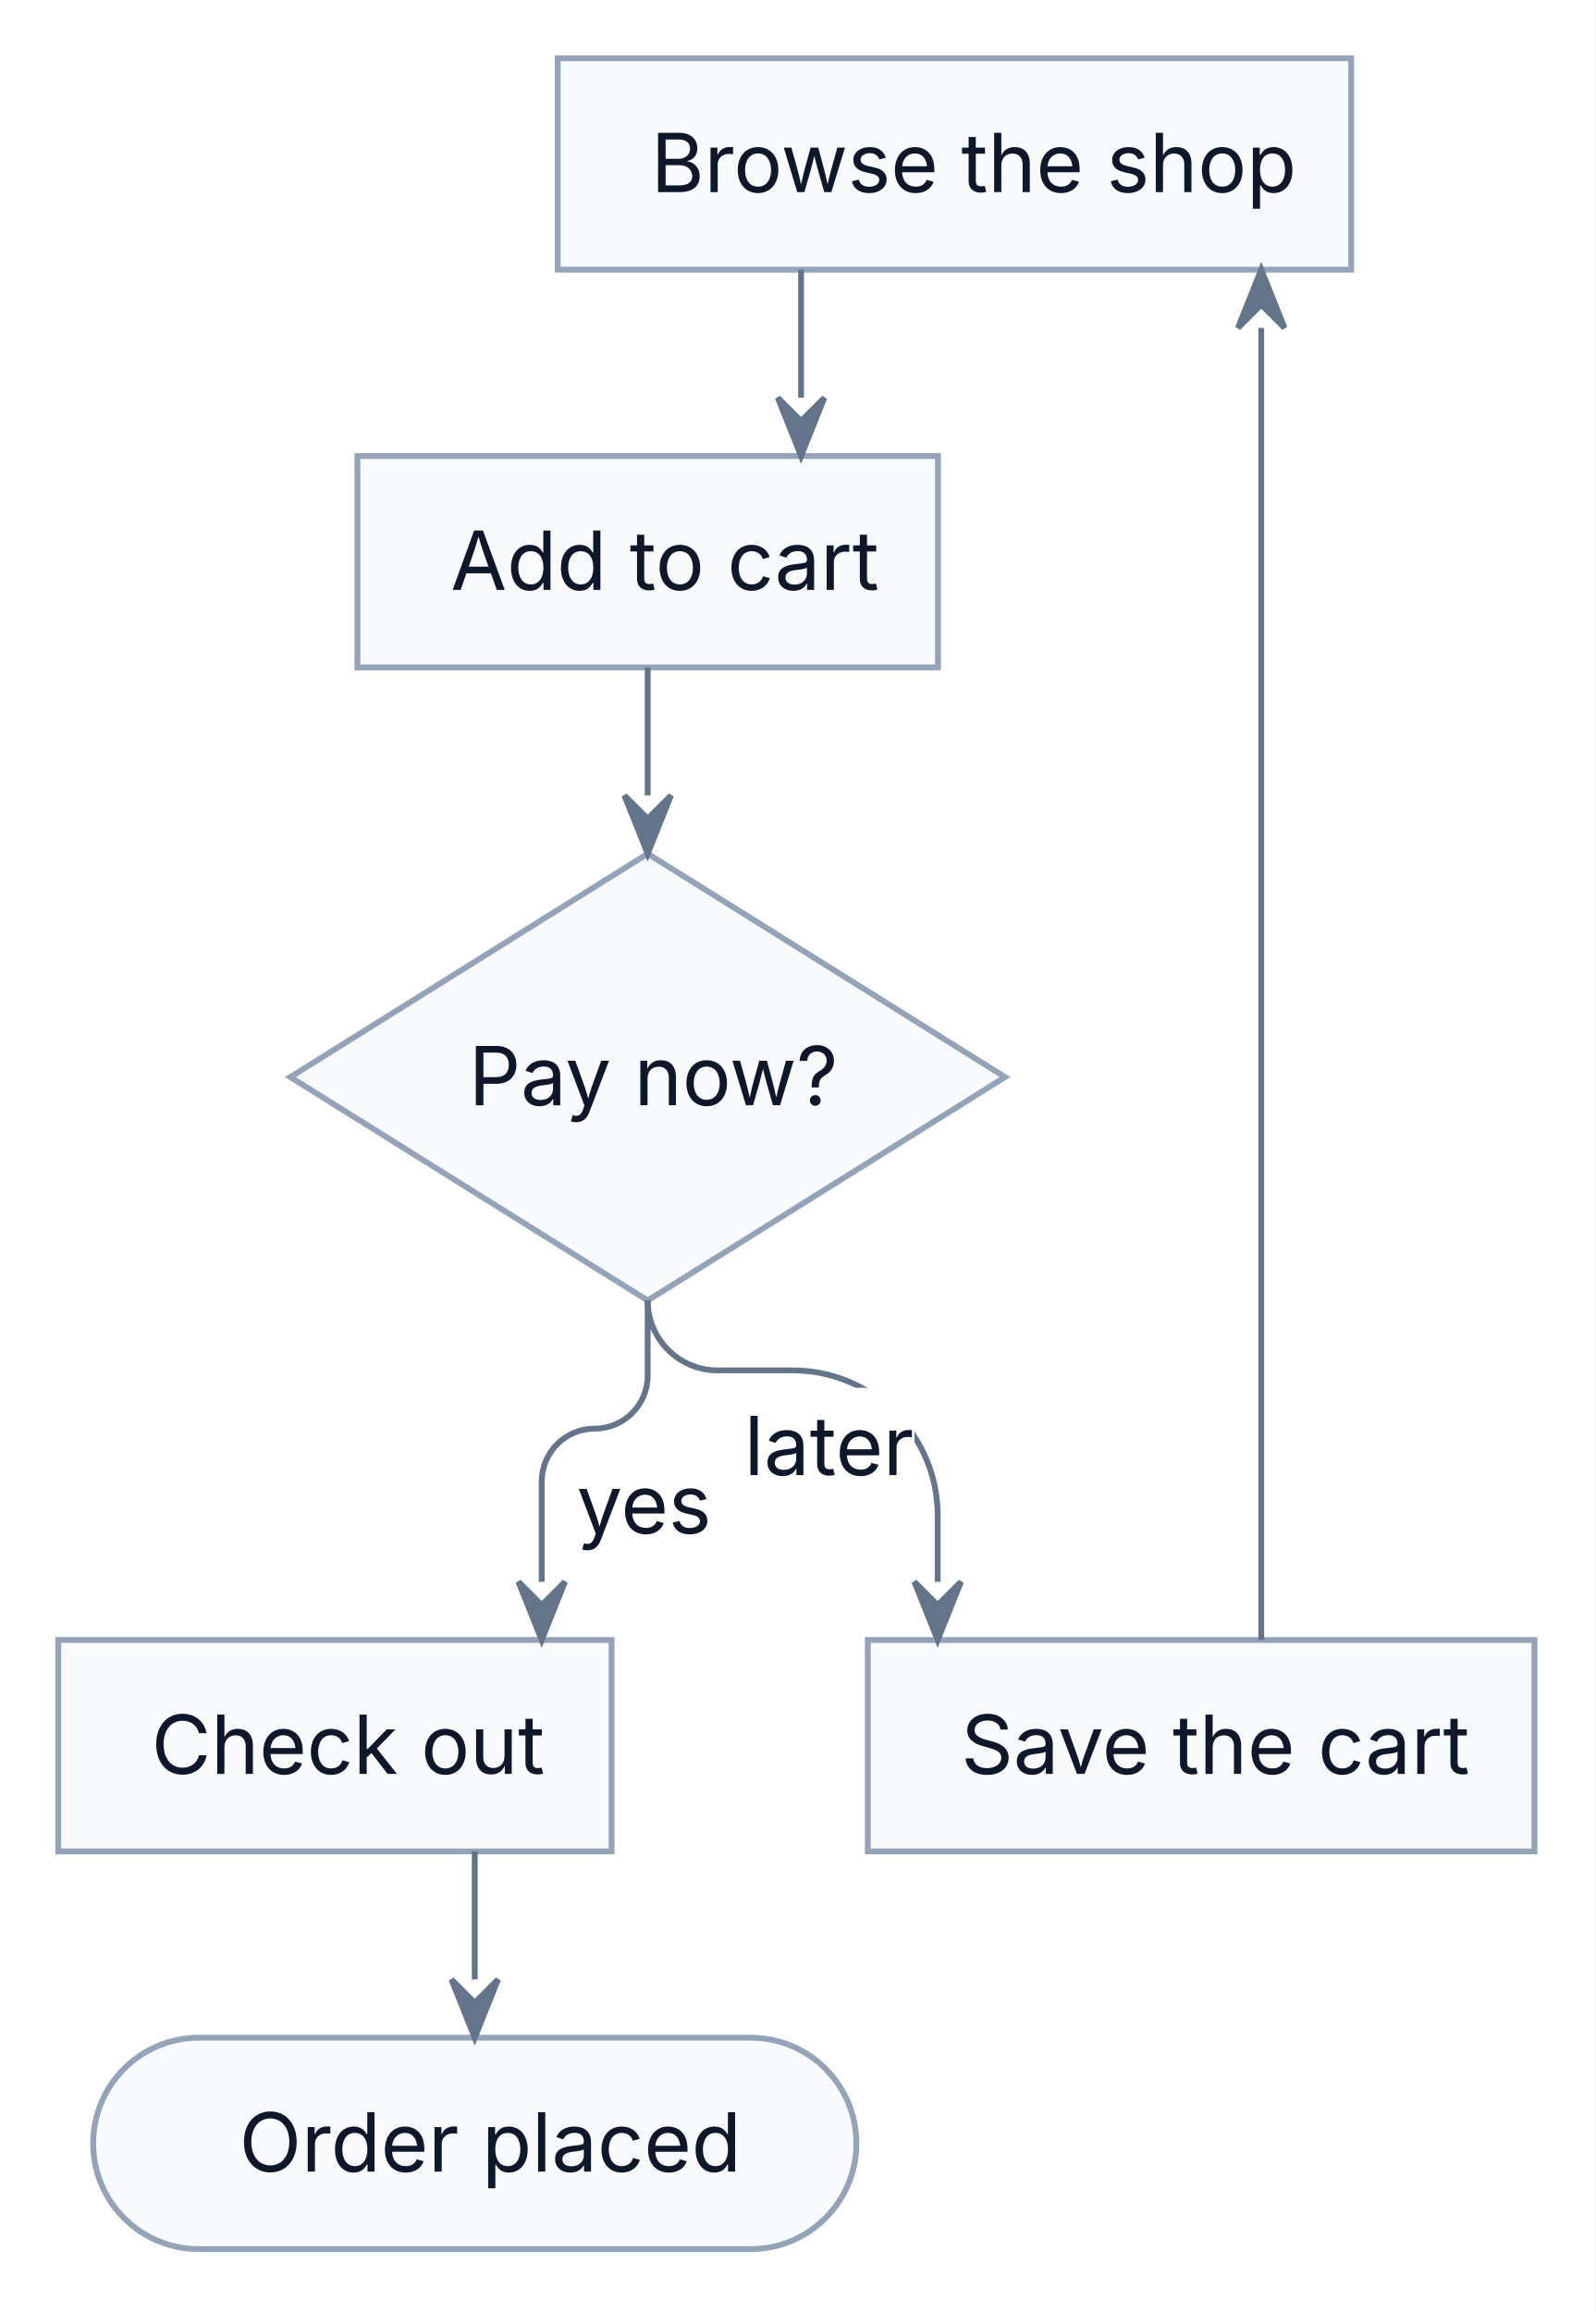
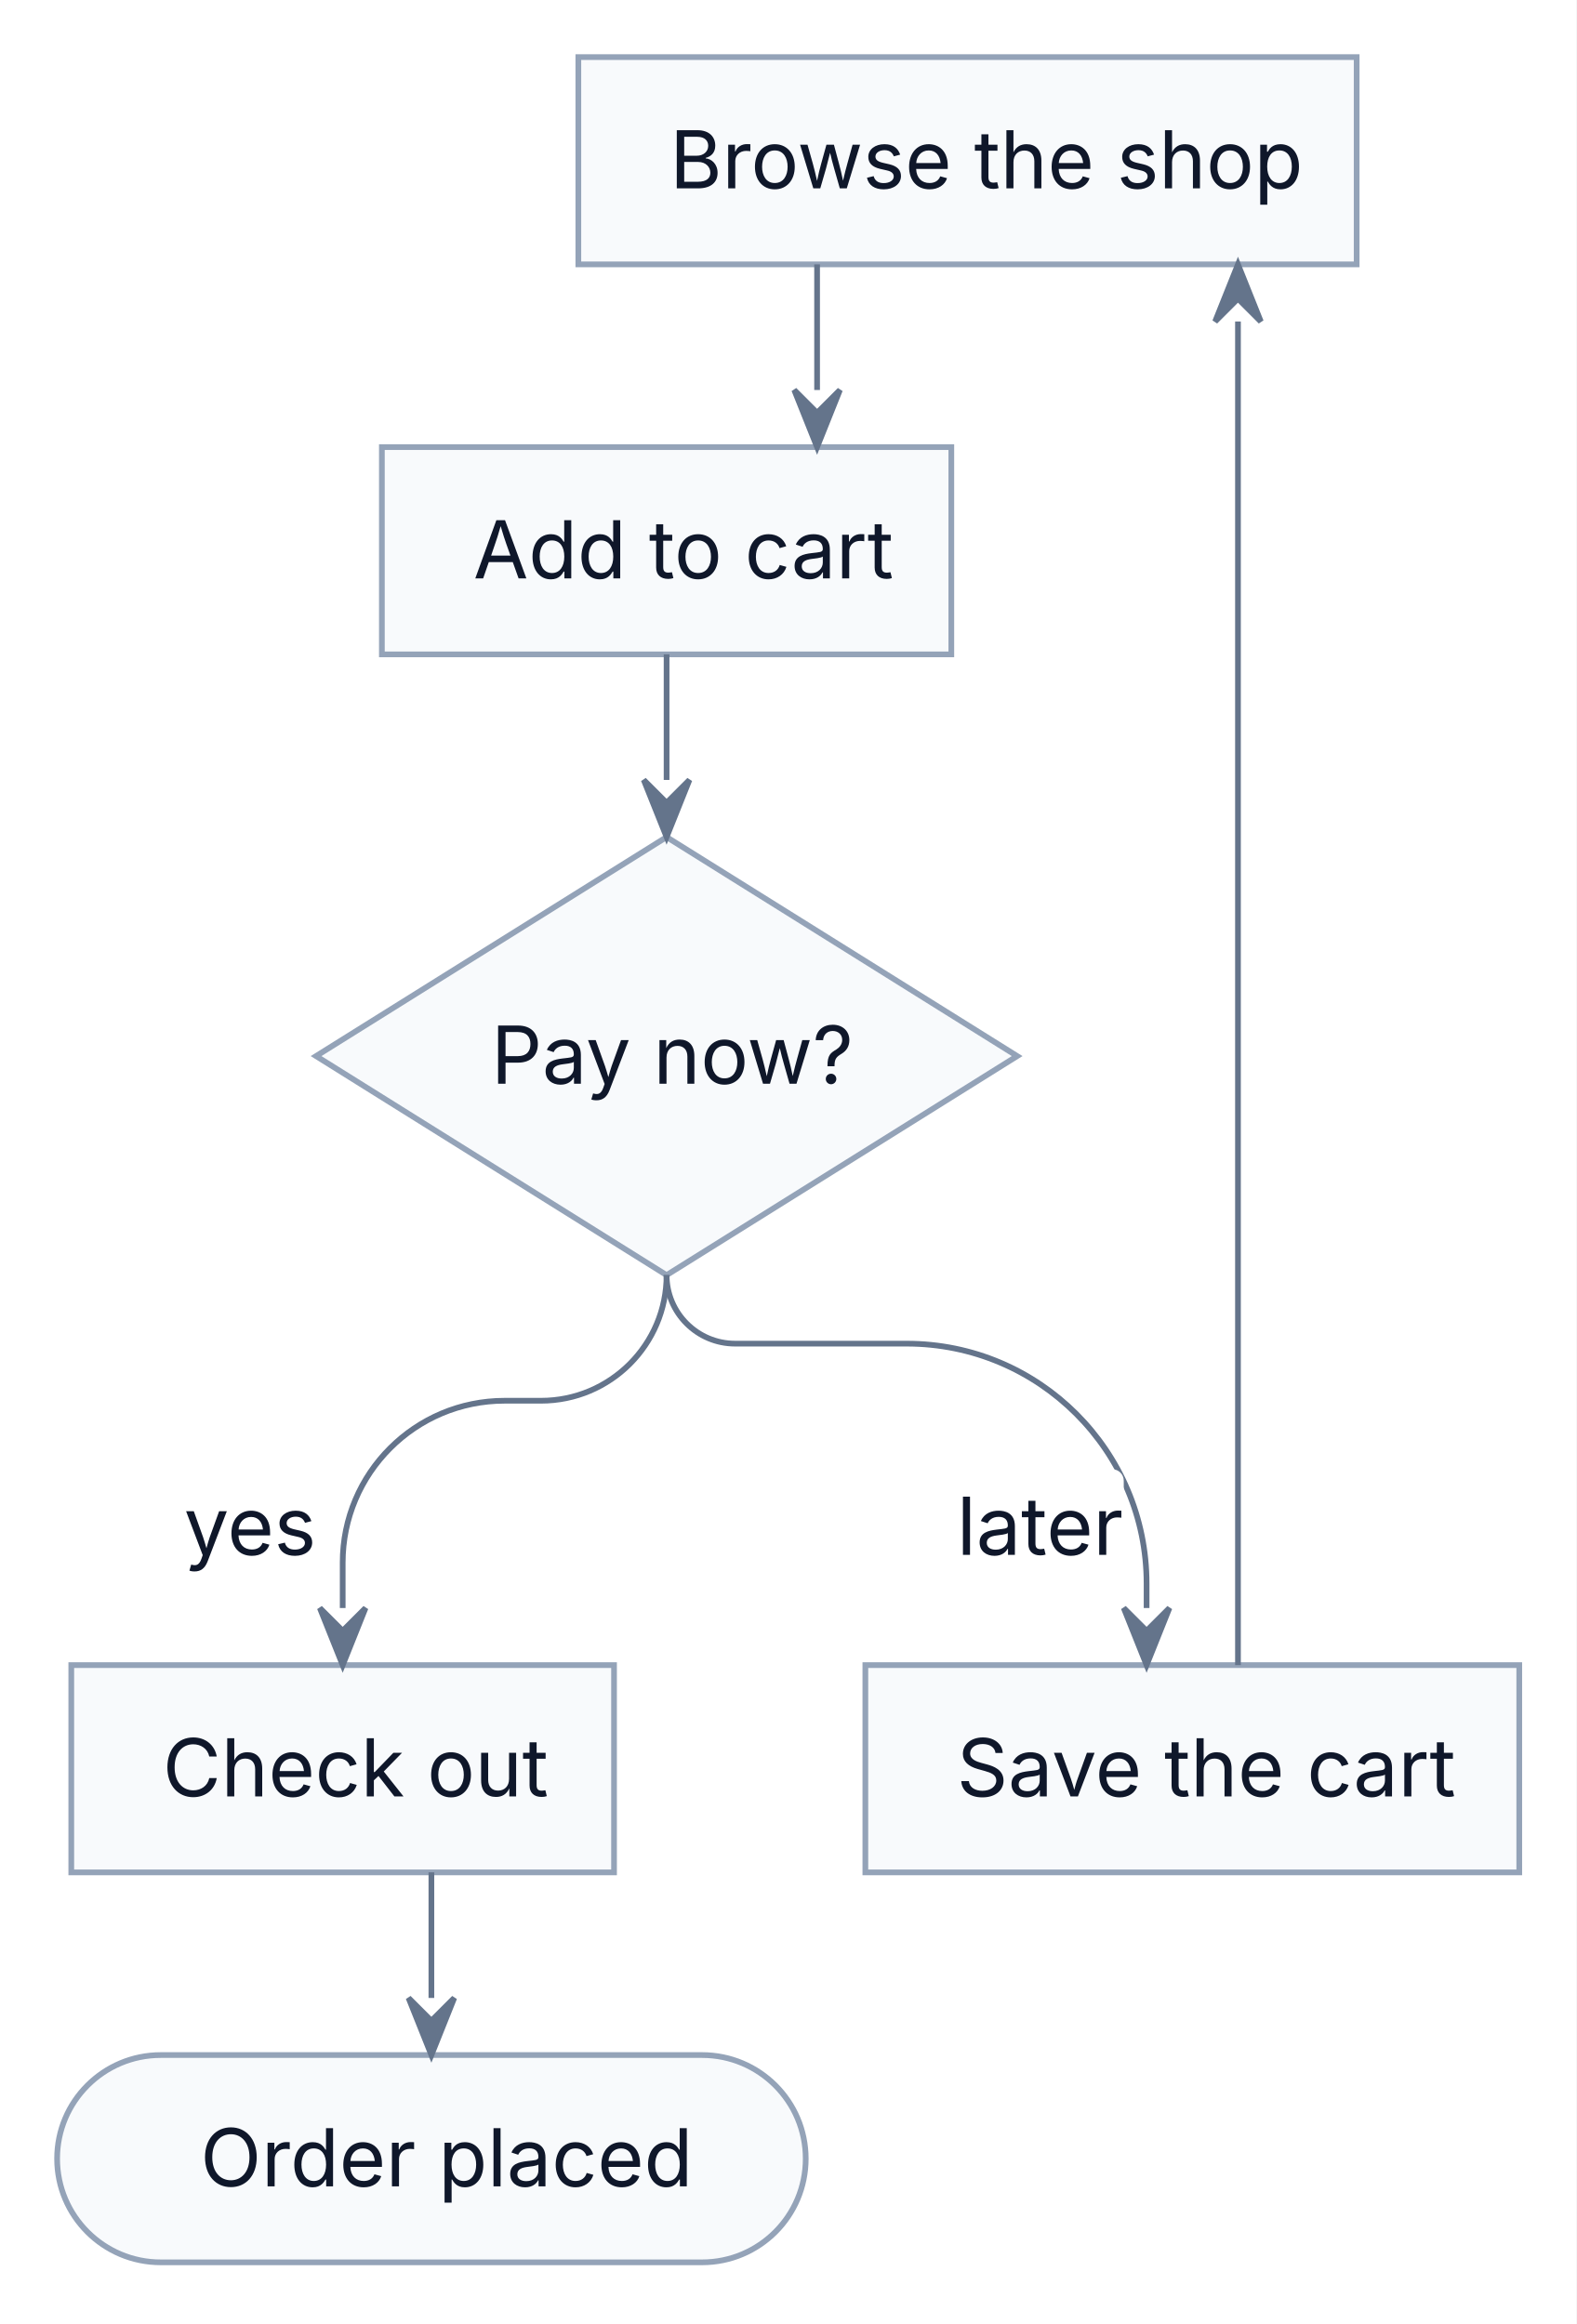
- <svg xmlns="http://www.w3.org/2000/svg" width="274" height="397" viewBox="0 0 274 397">
-   <rect x="0" y="0" width="274" height="397" fill="#FFFFFF" />
+ <svg xmlns="http://www.w3.org/2000/svg" width="276" height="407" viewBox="0 0 276 407">
+   <rect x="0" y="0" width="276" height="407" fill="#FFFFFF" />
  <g transform="translate(10,10)">
    <g>
-       <rect x="85.78" y="0" width="136.27" height="36.3" fill="#F8FAFC" stroke="#94A3B8" stroke-width="1" />
-       <rect x="51.38" y="68.3" width="99.7" height="36.3" fill="#F8FAFC" stroke="#94A3B8" stroke-width="1" />
-       <polygon points="101.23,136.59 162.6,174.95 101.23,213.31 39.86,174.95" fill="#F8FAFC" stroke="#94A3B8" stroke-width="1" />
-       <rect x="0" y="271.61" width="95.03" height="36.3" fill="#F8FAFC" stroke="#94A3B8" stroke-width="1" />
-       <rect x="139.03" y="271.61" width="114.49" height="36.3" fill="#F8FAFC" stroke="#94A3B8" stroke-width="1" />
-       <rect x="6" y="339.9" width="131.07" height="36.3" rx="18.15" ry="18.15" fill="#F8FAFC" stroke="#94A3B8" stroke-width="1" />
-       <polyline points="127.57,36.3 127.57,58.3" fill="none" stroke="#64748B" stroke-width="1" />
-       <polyline points="101.23,104.59 101.23,126.59" fill="none" stroke="#64748B" stroke-width="1" />
-       <path d="M101.23,213.31 L101.23,226.21 C101.23,231.23 97.16,235.31 92.13,235.31 L92.13,235.31 C87.1,235.31 83.03,239.38 83.03,244.41 L83.03,261.61" fill="none" stroke="#64748B" stroke-width="1" />
-       <path d="M101.23,213.31 L101.23,213.31 C101.23,219.94 106.6,225.31 113.23,225.31 L126.13,225.31 C139.88,225.31 151.03,236.46 151.03,250.21 L151.03,261.61" fill="none" stroke="#64748B" stroke-width="1" />
-       <polyline points="206.6,271.61 206.6,46.3" fill="none" stroke="#64748B" stroke-width="1" />
-       <polyline points="71.53,307.9 71.53,329.9" fill="none" stroke="#64748B" stroke-width="1" />
+       <rect x="91.26" y="0" width="136.27" height="36.3" fill="#F8FAFC" stroke="#94A3B8" stroke-width="1" />
+       <rect x="56.86" y="68.3" width="99.7" height="36.3" fill="#F8FAFC" stroke="#94A3B8" stroke-width="1" />
+       <polygon points="106.71,136.59 168.09,174.95 106.71,213.31 45.34,174.95" fill="#F8FAFC" stroke="#94A3B8" stroke-width="1" />
+       <rect x="2.48" y="281.61" width="95.03" height="36.3" fill="#F8FAFC" stroke="#94A3B8" stroke-width="1" />
+       <rect x="141.51" y="281.61" width="114.49" height="36.3" fill="#F8FAFC" stroke="#94A3B8" stroke-width="1" />
+       <rect x="0" y="349.9" width="131.07" height="36.3" rx="18.15" ry="18.15" fill="#F8FAFC" stroke="#94A3B8" stroke-width="1" />
+       <polyline points="133.06,36.3 133.06,58.3" fill="none" stroke="#64748B" stroke-width="1" />
+       <polyline points="106.71,104.59 106.71,126.59" fill="none" stroke="#64748B" stroke-width="1" />
+       <path d="M106.71,213.31 L106.71,213.31 C106.71,225.46 96.86,235.31 84.71,235.31 L78.35,235.31 C62.69,235.31 50,248.01 50,263.67 L50,271.61" fill="none" stroke="#64748B" stroke-width="1" />
+       <path d="M106.71,213.31 L106.71,213.31 C106.71,219.94 112.09,225.31 118.71,225.31 L148.73,225.31 C171.94,225.31 190.75,244.12 190.75,267.33 L190.75,271.61" fill="none" stroke="#64748B" stroke-width="1" />
+       <polyline points="206.75,281.61 206.75,46.3" fill="none" stroke="#64748B" stroke-width="1" />
+       <polyline points="65.53,317.9 65.53,339.9" fill="none" stroke="#64748B" stroke-width="1" />
    </g>
    <g>
      <text font-family="Inter, ui-sans-serif, system-ui, -apple-system, &quot;Segoe UI&quot;, &quot;DejaVu Sans&quot;, &quot;Liberation Sans&quot;, sans-serif, &quot;Noto Color Emoji&quot;, &quot;Apple Color Emoji&quot;, &quot;Segoe UI Emoji&quot;" xml:space="preserve">
-         <tspan x="101.78" y="22.99" font-size="14" fill="#0F172A" textLength="104.27" lengthAdjust="spacing">Browse the shop</tspan>
+         <tspan x="107.26" y="22.99" font-size="14" fill="#0F172A" textLength="104.27" lengthAdjust="spacing">Browse the shop</tspan>
      </text>
      <text font-family="Inter, ui-sans-serif, system-ui, -apple-system, &quot;Segoe UI&quot;, &quot;DejaVu Sans&quot;, &quot;Liberation Sans&quot;, sans-serif, &quot;Noto Color Emoji&quot;, &quot;Apple Color Emoji&quot;, &quot;Segoe UI Emoji&quot;" xml:space="preserve">
-         <tspan x="67.38" y="91.29" font-size="14" fill="#0F172A" textLength="67.7" lengthAdjust="spacing">Add to cart</tspan>
+         <tspan x="72.86" y="91.29" font-size="14" fill="#0F172A" textLength="67.7" lengthAdjust="spacing">Add to cart</tspan>
      </text>
      <text font-family="Inter, ui-sans-serif, system-ui, -apple-system, &quot;Segoe UI&quot;, &quot;DejaVu Sans&quot;, &quot;Liberation Sans&quot;, sans-serif, &quot;Noto Color Emoji&quot;, &quot;Apple Color Emoji&quot;, &quot;Segoe UI Emoji&quot;" xml:space="preserve">
-         <tspan x="70.49" y="179.79" font-size="14" fill="#0F172A" textLength="61.47" lengthAdjust="spacing">Pay now?</tspan>
+         <tspan x="75.98" y="179.79" font-size="14" fill="#0F172A" textLength="61.47" lengthAdjust="spacing">Pay now?</tspan>
      </text>
      <text font-family="Inter, ui-sans-serif, system-ui, -apple-system, &quot;Segoe UI&quot;, &quot;DejaVu Sans&quot;, &quot;Liberation Sans&quot;, sans-serif, &quot;Noto Color Emoji&quot;, &quot;Apple Color Emoji&quot;, &quot;Segoe UI Emoji&quot;" xml:space="preserve">
-         <tspan x="16" y="294.6" font-size="14" fill="#0F172A" textLength="63.03" lengthAdjust="spacing">Check out</tspan>
+         <tspan x="18.48" y="304.6" font-size="14" fill="#0F172A" textLength="63.03" lengthAdjust="spacing">Check out</tspan>
      </text>
      <text font-family="Inter, ui-sans-serif, system-ui, -apple-system, &quot;Segoe UI&quot;, &quot;DejaVu Sans&quot;, &quot;Liberation Sans&quot;, sans-serif, &quot;Noto Color Emoji&quot;, &quot;Apple Color Emoji&quot;, &quot;Segoe UI Emoji&quot;" xml:space="preserve">
-         <tspan x="155.03" y="294.6" font-size="14" fill="#0F172A" textLength="82.49" lengthAdjust="spacing">Save the cart</tspan>
+         <tspan x="157.51" y="304.6" font-size="14" fill="#0F172A" textLength="82.49" lengthAdjust="spacing">Save the cart</tspan>
      </text>
      <text font-family="Inter, ui-sans-serif, system-ui, -apple-system, &quot;Segoe UI&quot;, &quot;DejaVu Sans&quot;, &quot;Liberation Sans&quot;, sans-serif, &quot;Noto Color Emoji&quot;, &quot;Apple Color Emoji&quot;, &quot;Segoe UI Emoji&quot;" xml:space="preserve">
-         <tspan x="31.07" y="362.89" font-size="14" fill="#0F172A" textLength="80.92" lengthAdjust="spacing">Order placed</tspan>
+         <tspan x="25.07" y="372.89" font-size="14" fill="#0F172A" textLength="80.92" lengthAdjust="spacing">Order placed</tspan>
      </text>
-       <rect x="87.03" y="238.31" width="25.78" height="20.3" rx="2" ry="2" fill="#FFFFFF" />
+       <rect x="20.21" y="247.31" width="25.78" height="20.3" rx="2" ry="2" fill="#FFFFFF" />
      <text font-family="Inter, ui-sans-serif, system-ui, -apple-system, &quot;Segoe UI&quot;, &quot;DejaVu Sans&quot;, &quot;Liberation Sans&quot;, sans-serif, &quot;Noto Color Emoji&quot;, &quot;Apple Color Emoji&quot;, &quot;Segoe UI Emoji&quot;" xml:space="preserve">
-         <tspan x="89.03" y="253.3" font-size="14" fill="#0F172A" textLength="21.78" lengthAdjust="spacing">yes</tspan>
+         <tspan x="22.21" y="262.3" font-size="14" fill="#0F172A" textLength="21.78" lengthAdjust="spacing">yes</tspan>
      </text>
-       <rect x="115.8" y="228.31" width="31.23" height="20.3" rx="2" ry="2" fill="#FFFFFF" />
+       <rect x="155.52" y="247.31" width="31.23" height="20.3" rx="2" ry="2" fill="#FFFFFF" />
      <text font-family="Inter, ui-sans-serif, system-ui, -apple-system, &quot;Segoe UI&quot;, &quot;DejaVu Sans&quot;, &quot;Liberation Sans&quot;, sans-serif, &quot;Noto Color Emoji&quot;, &quot;Apple Color Emoji&quot;, &quot;Segoe UI Emoji&quot;" xml:space="preserve">
-         <tspan x="117.8" y="243.3" font-size="14" fill="#0F172A" textLength="27.23" lengthAdjust="spacing">later</tspan>
+         <tspan x="157.52" y="262.3" font-size="14" fill="#0F172A" textLength="27.23" lengthAdjust="spacing">later</tspan>
      </text>
-       <polygon points="123.57,58.3 127.57,68.3 131.57,58.3 127.57,62.3" fill="#64748B" stroke="#64748B" stroke-width="1" />
-       <polygon points="97.23,126.59 101.23,136.59 105.23,126.59 101.23,130.59" fill="#64748B" stroke="#64748B" stroke-width="1" />
-       <polygon points="79.03,261.61 83.03,271.61 87.03,261.61 83.03,265.61" fill="#64748B" stroke="#64748B" stroke-width="1" />
-       <polygon points="147.03,261.61 151.03,271.61 155.03,261.61 151.03,265.61" fill="#64748B" stroke="#64748B" stroke-width="1" />
-       <polygon points="210.6,46.3 206.6,36.3 202.6,46.3 206.6,42.3" fill="#64748B" stroke="#64748B" stroke-width="1" />
-       <polygon points="67.53,329.9 71.53,339.9 75.53,329.9 71.53,333.9" fill="#64748B" stroke="#64748B" stroke-width="1" />
+       <polygon points="129.06,58.3 133.06,68.3 137.06,58.3 133.06,62.3" fill="#64748B" stroke="#64748B" stroke-width="1" />
+       <polygon points="102.71,126.59 106.71,136.59 110.71,126.59 106.71,130.59" fill="#64748B" stroke="#64748B" stroke-width="1" />
+       <polygon points="46,271.61 50,281.61 54,271.61 50,275.61" fill="#64748B" stroke="#64748B" stroke-width="1" />
+       <polygon points="186.75,271.61 190.75,281.61 194.75,271.61 190.75,275.61" fill="#64748B" stroke="#64748B" stroke-width="1" />
+       <polygon points="210.75,46.3 206.75,36.3 202.75,46.3 206.75,42.3" fill="#64748B" stroke="#64748B" stroke-width="1" />
+       <polygon points="61.53,339.9 65.53,349.9 69.53,339.9 65.53,343.9" fill="#64748B" stroke="#64748B" stroke-width="1" />
    </g>
  </g>
</svg>
